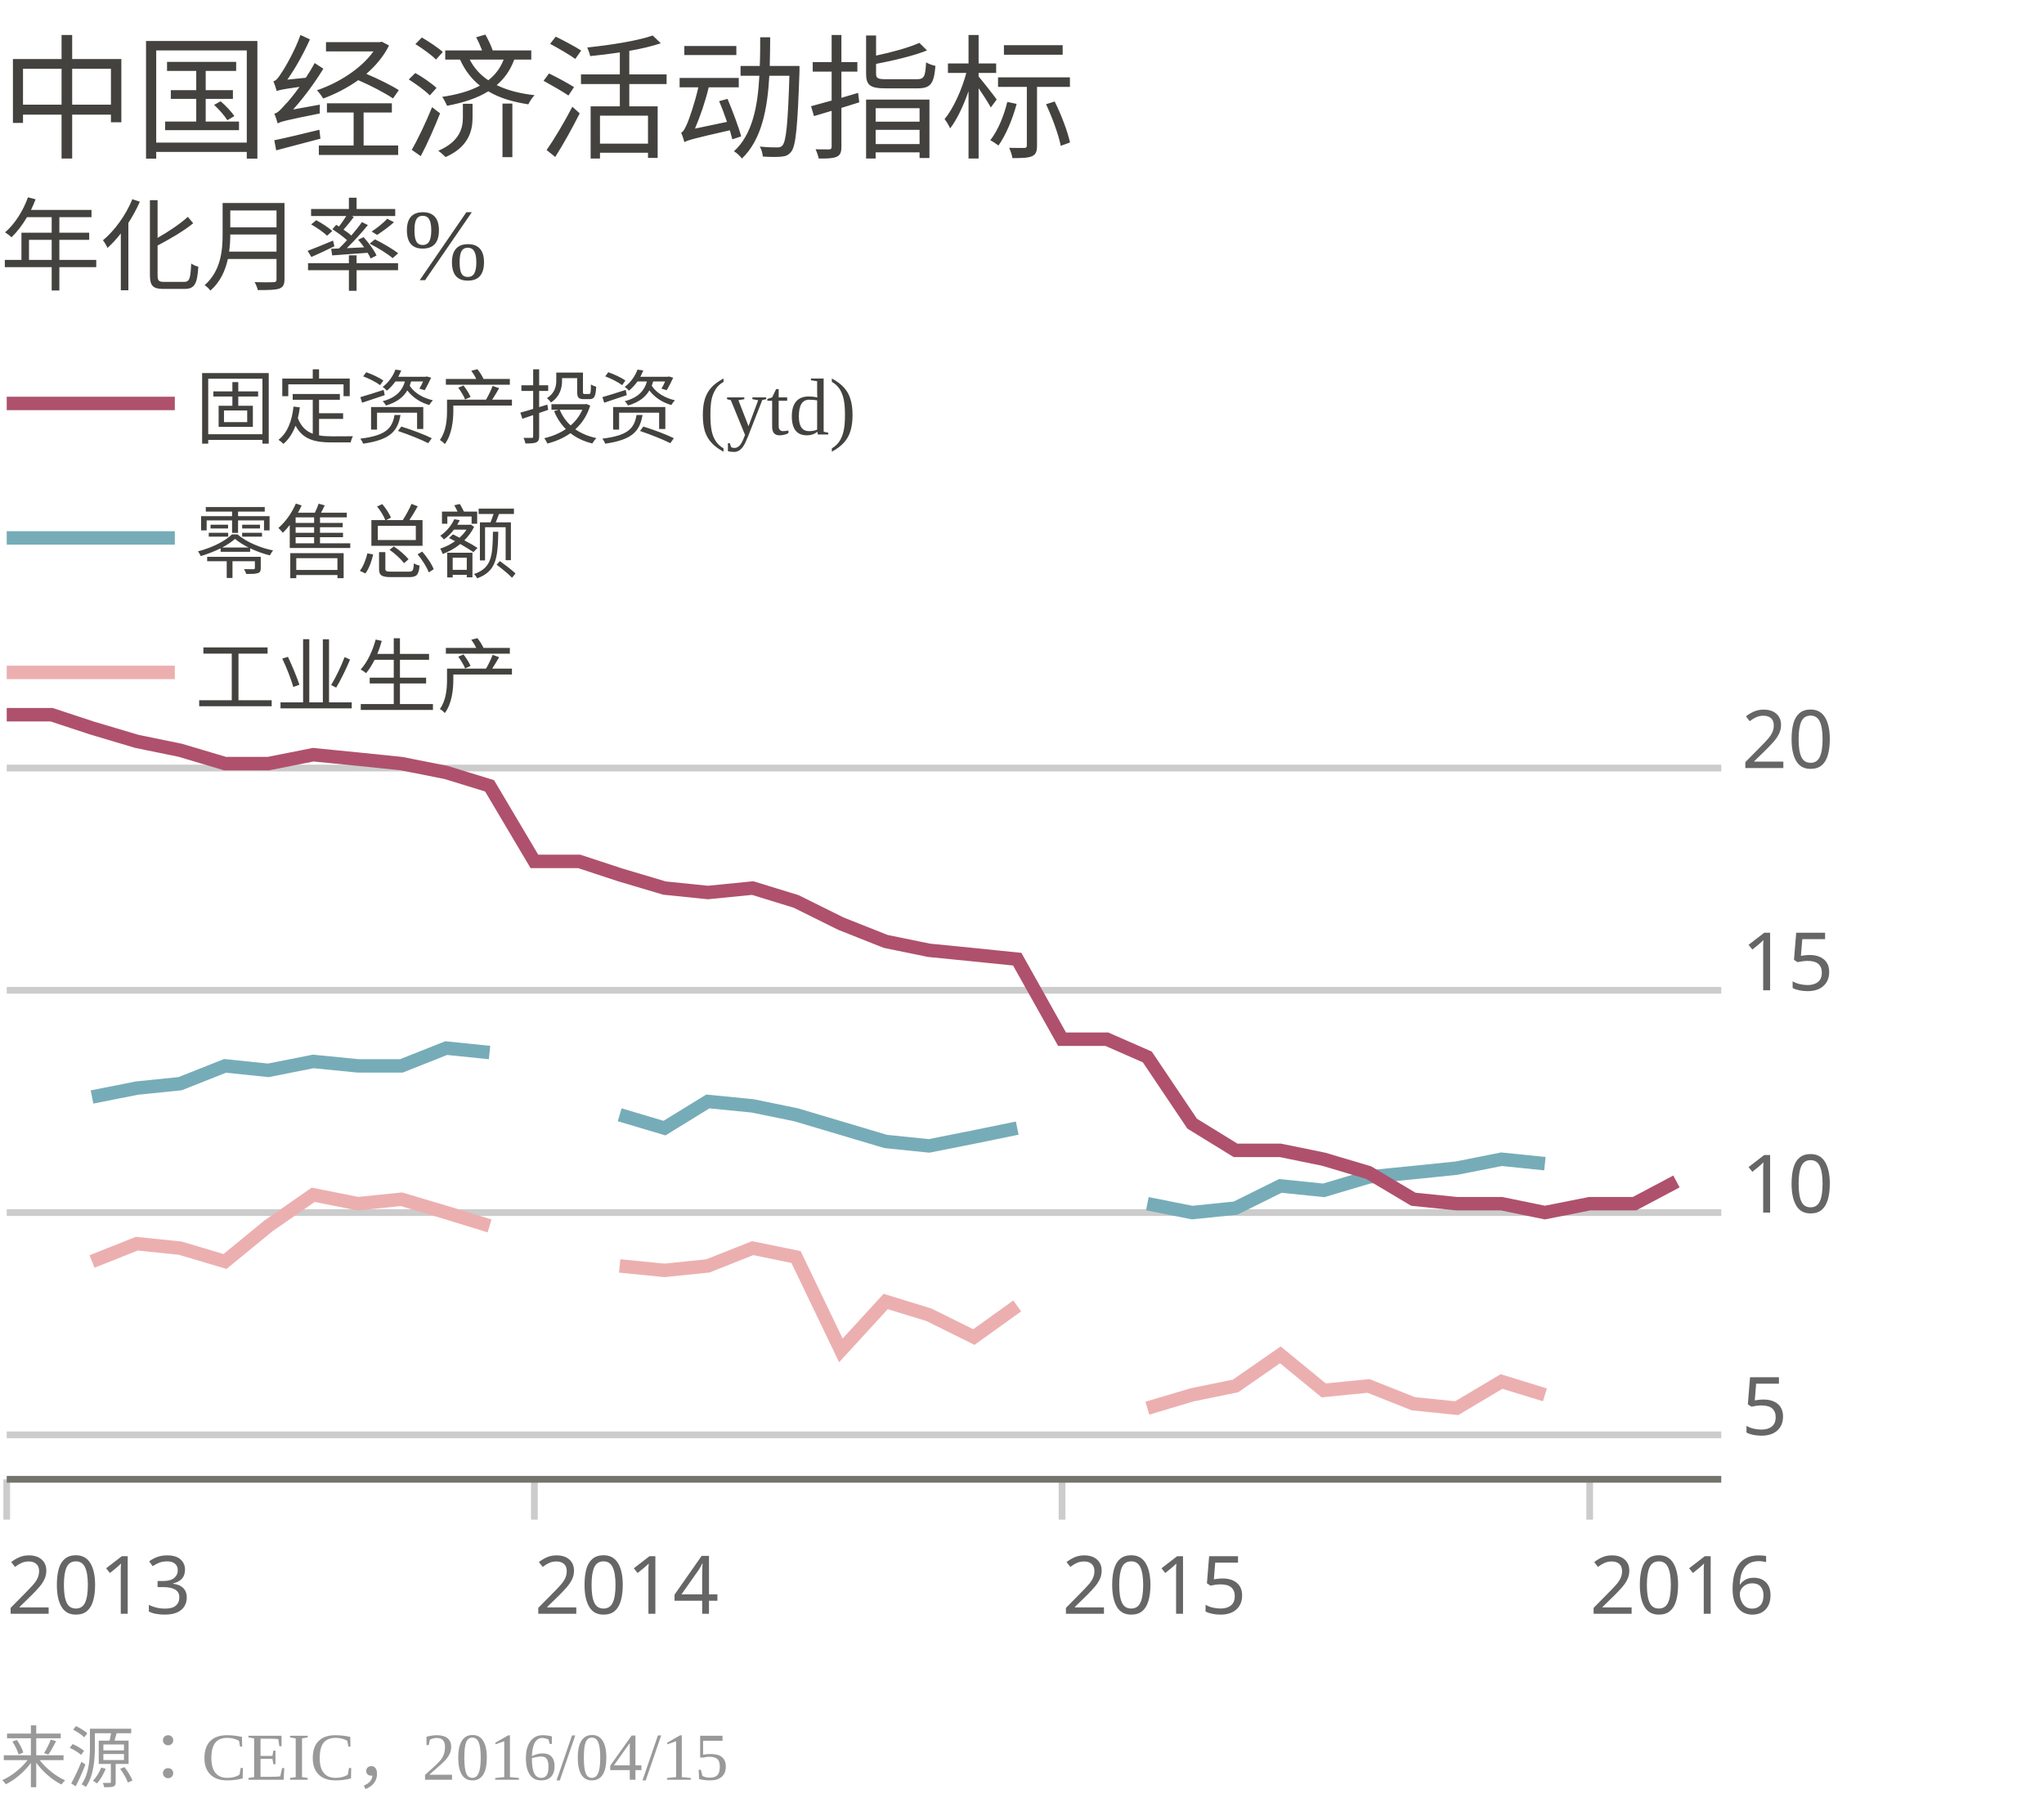
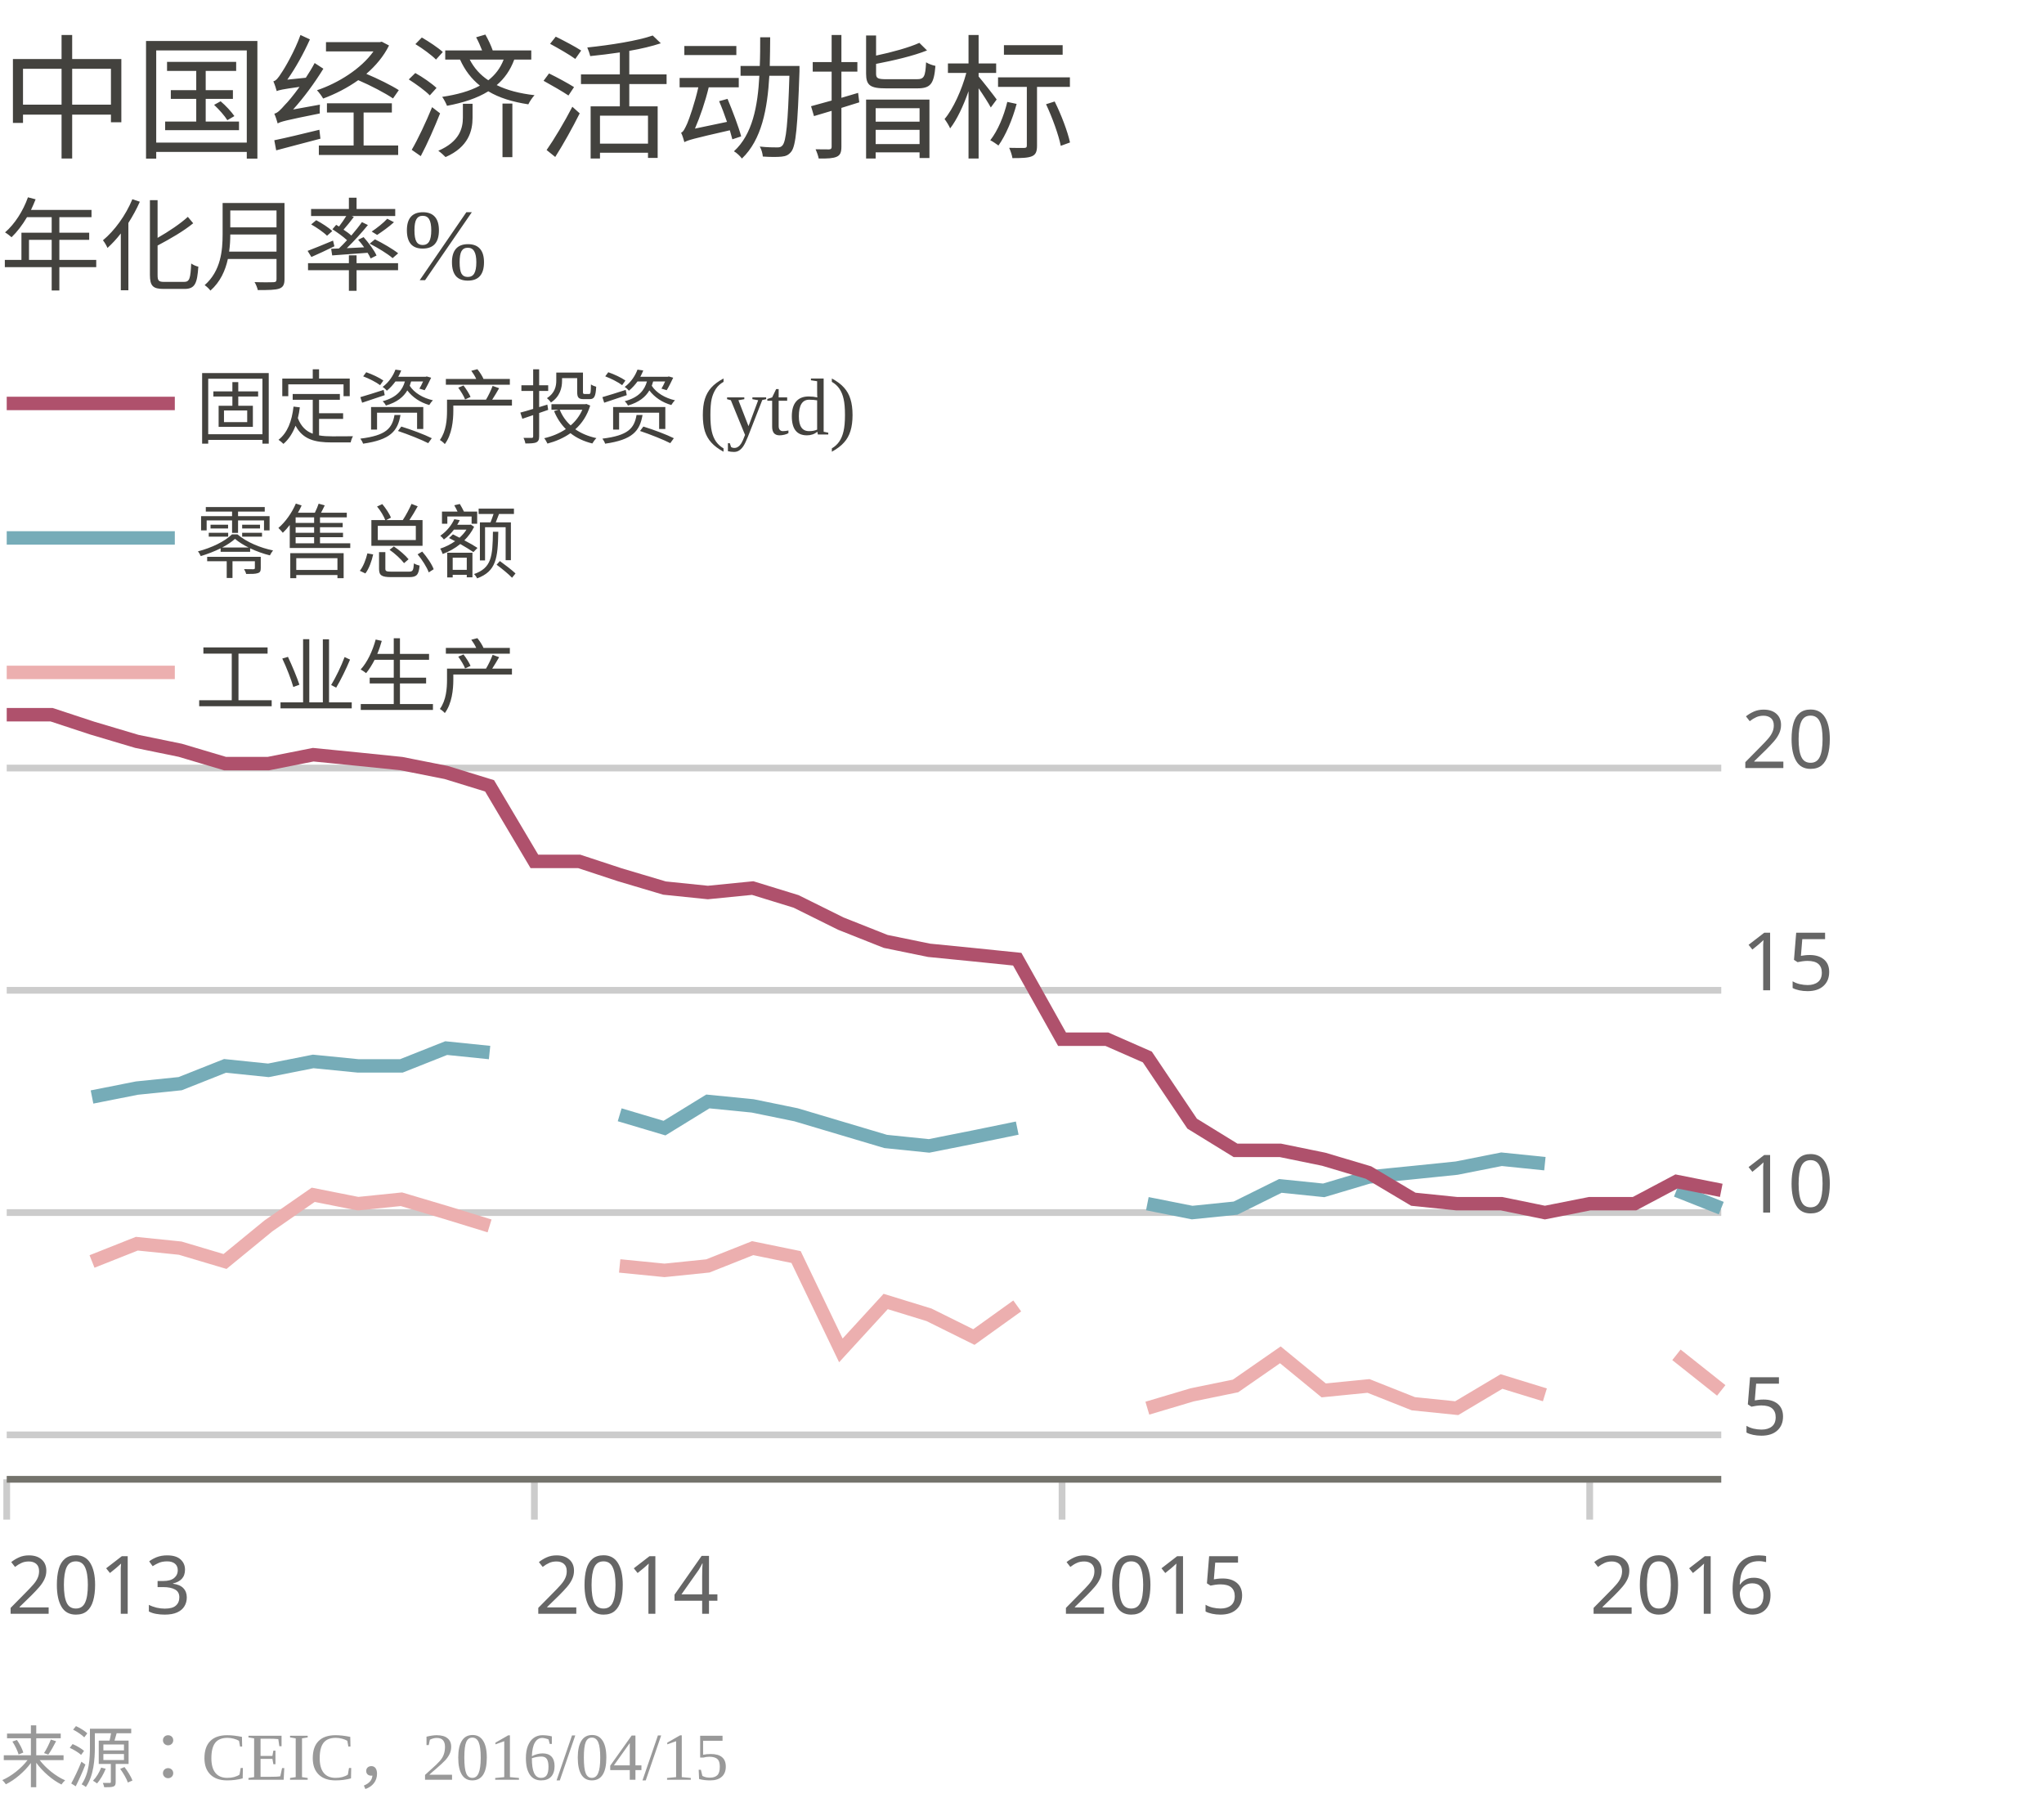
<svg xmlns="http://www.w3.org/2000/svg" viewBox="0 0 304 270">
  <text class="chart-title" fill="#43423e" font-size="20" y="22">中国经济活动指标</text>
  <text class="chart-subtitle" fill="#43423e" font-size="15" y="42">年化月率%</text>
  <text class="chart-source" font-size="10" fill-opacity="0.4" y="265">来源：CEIC，2016/04/15</text>
  <g transform="translate(1,100)">
    <g transform="translate(0,120)" class="x axis">
      <g class="tick" style="" transform="translate(0,0)">
        <line y2="6" x2="0" fill="none" stroke="#000" stroke-opacity="0.2" />
        <text dy="0" style="" y="20" x="0" font-family="MetricWeb,sans-serif" fill-opacity="0.6" font-size="12" text-anchor="start">2013</text>
      </g>
      <g class="tick" style="" transform="translate(78.47808,0)">
        <line y2="6" x2="0" fill="none" stroke="#000" stroke-opacity="0.2" />
        <text dy="0" style="" y="20" x="0" font-family="MetricWeb,sans-serif" fill-opacity="0.6" font-size="12" text-anchor="start">2014</text>
      </g>
      <g class="tick" style="" transform="translate(156.9562,0)">
        <line y2="6" x2="0" fill="none" stroke="#000" stroke-opacity="0.2" />
        <text dy="0" style="" y="20" x="0" font-family="MetricWeb,sans-serif" fill-opacity="0.6" font-size="12" text-anchor="start">2015</text>
      </g>
      <g class="tick" style="" transform="translate(235.4342,0)">
        <line y2="6" x2="0" fill="none" stroke="#000" stroke-opacity="0.2" />
        <text dy="0" style="" y="20" x="0" font-family="MetricWeb,sans-serif" fill-opacity="0.6" font-size="12" text-anchor="start">2016</text>
      </g>
      <path class="domain" d="M0,0V0H255V0" fill="none" stroke="#74736c" />
    </g>
    <g transform="translate(255,0)" class="y axis">
      <g class="tick" style="" transform="translate(0,113.3889)">
        <line x2="-255" y2="0" fill="none" stroke="#000" stroke-opacity="0.2" />
        <text dy="0" style="text-anchor: start;" x="3" y="0" font-family="MetricWeb,sans-serif" fill-opacity="0.6" font-size="12">5</text>
      </g>
      <g class="tick" style="" transform="translate(0,80.33333)">
        <line x2="-255" y2="0" fill="none" stroke="#000" stroke-opacity="0.2" />
        <text dy="0" style="text-anchor: start;" x="3" y="0" font-family="MetricWeb,sans-serif" fill-opacity="0.6" font-size="12">10</text>
      </g>
      <g class="tick" style="" transform="translate(0,47.27778)">
        <line x2="-255" y2="0" fill="none" stroke="#000" stroke-opacity="0.2" />
        <text dy="0" style="text-anchor: start;" x="3" y="0" font-family="MetricWeb,sans-serif" fill-opacity="0.6" font-size="12">15</text>
      </g>
      <g class="tick" style="" transform="translate(0,14.22222)">
        <line x2="-255" y2="0" fill="none" stroke="#000" stroke-opacity="0.2" />
        <text dy="0" style="text-anchor: start;" x="3" y="0" font-family="MetricWeb,sans-serif" fill-opacity="0.6" font-size="12">20</text>
      </g>
      <path class="domain" d="M-255,1H0V120H-255" fill="none" stroke="#000" stroke-opacity="0" />
    </g>
    <g class="chart-key" transform="translate(0,-35)">
      <g class="key-element" transform="translate(0,0)">
        <text x="28" font-size="12" fill="#43423e">固定资产投资 (ytd)</text>
        <line x1="0" x2="25" y1="-5" y2="-5" stroke-width="2" fill="none" stroke="#af516c" />
      </g>
      <g class="key-element" transform="translate(0,20)">
        <text x="28" font-size="12" fill="#43423e">零售总额</text>
        <line x1="0" x2="25" y1="-5" y2="-5" stroke-width="2" fill="none" stroke="#76acb8" />
      </g>
      <g class="key-element" transform="translate(0,40)">
        <text x="28" font-size="12" fill="#43423e">工业生产</text>
        <line x1="0" x2="25" y1="-5" y2="-5" stroke-width="2" fill="none" stroke="#ecafaf" />
      </g>
    </g>
    <g>
-       <path d="M12.685,87.606L19.351,84.961L25.801,85.622L32.466,87.606L38.917,82.317L45.582,77.689L52.247,79.011L58.697,78.35L65.363,80.333L71.813,82.317M91.164,88.267L97.829,88.928L104.279,88.267L110.944,85.622L117.395,86.944L124.06,100.828L130.725,93.556L137.175,95.539L143.841,98.844L150.291,94.217M169.642,109.422L176.307,107.439L182.757,106.117L189.422,101.489L195.873,106.778L202.538,106.117L209.203,108.761L215.653,109.422L222.319,105.456L228.769,107.439M248.335,101.489Z" stroke-width="2" fill="none" stroke="#ecafaf" />
-       <path d="M12.685,63.144L19.351,61.822L25.801,61.161L32.466,58.517L38.917,59.178L45.582,57.856L52.247,58.517L58.697,58.517L65.363,55.872L71.813,56.533M91.164,65.789L97.829,67.772L104.279,63.806L110.944,64.467L117.395,65.789L124.06,67.772L130.725,69.756L137.175,70.417L143.841,69.094L150.291,67.772M169.642,79.011L176.307,80.333L182.757,79.672L189.422,76.367L195.873,77.028L202.538,75.044L209.203,74.383L215.653,73.722L222.319,72.4L228.769,73.061M248.335,77.028Z" stroke-width="2" fill="none" stroke="#76acb8" />
-       <path d="M0,6.289L6.665,6.289L12.685,8.272L19.351,10.256L25.801,11.578L32.466,13.561L38.917,13.561L45.582,12.239L52.247,12.9L58.697,13.561L65.363,14.883L71.813,16.867L78.478,28.106L85.143,28.106L91.164,30.089L97.829,32.072L104.279,32.733L110.944,32.072L117.395,34.056L124.06,37.361L130.725,40.006L137.175,41.328L143.841,41.989L150.291,42.65L156.956,54.55L163.621,54.55L169.642,57.194L176.307,67.111L182.757,71.078L189.422,71.078L195.873,72.4L202.538,74.383L209.203,78.35L215.653,79.011L222.319,79.011L228.769,80.333L235.434,79.011L242.099,79.011L248.335,75.706" stroke-width="2" fill="none" stroke="#af516c" />
+       <path d="M12.685,87.606L19.351,84.961L25.801,85.622L32.466,87.606L38.917,82.317L45.582,77.689L52.247,79.011L58.697,78.35L65.363,80.333L71.813,82.317M91.164,88.267L97.829,88.928L104.279,88.267L110.944,85.622L117.395,86.944L124.06,100.828L130.725,93.556L137.175,95.539L143.841,98.844L150.291,94.217M169.642,109.422L176.307,107.439L182.757,106.117L189.422,101.489L195.873,106.778L202.538,106.117L209.203,108.761L215.653,109.422L222.319,105.456L228.769,107.439M248.335,101.489L255,106.778" stroke-width="2" fill="none" stroke="#ecafaf" />
+       <path d="M12.685,63.144L19.351,61.822L25.801,61.161L32.466,58.517L38.917,59.178L45.582,57.856L52.247,58.517L58.697,58.517L65.363,55.872L71.813,56.533M91.164,65.789L97.829,67.772L104.279,63.806L110.944,64.467L117.395,65.789L124.06,67.772L130.725,69.756L137.175,70.417L143.841,69.094L150.291,67.772M169.642,79.011L176.307,80.333L182.757,79.672L189.422,76.367L195.873,77.028L202.538,75.044L209.203,74.383L215.653,73.722L222.319,72.4L228.769,73.061M248.335,77.028L255,79.672" stroke-width="2" fill="none" stroke="#76acb8" />
+       <path d="M0,6.289L6.665,6.289L12.685,8.272L19.351,10.256L25.801,11.578L32.466,13.561L38.917,13.561L45.582,12.239L52.247,12.9L58.697,13.561L65.363,14.883L71.813,16.867L78.478,28.106L85.143,28.106L91.164,30.089L97.829,32.072L104.279,32.733L110.944,32.072L117.395,34.056L124.06,37.361L130.725,40.006L137.175,41.328L143.841,41.989L150.291,42.65L156.956,54.55L163.621,54.55L169.642,57.194L176.307,67.111L182.757,71.078L189.422,71.078L195.873,72.4L202.538,74.383L209.203,78.35L215.653,79.011L222.319,79.011L228.769,80.333L235.434,79.011L242.099,79.011L248.335,75.706L255,77.028" stroke-width="2" fill="none" stroke="#af516c" />
    </g>
  </g>
</svg>
